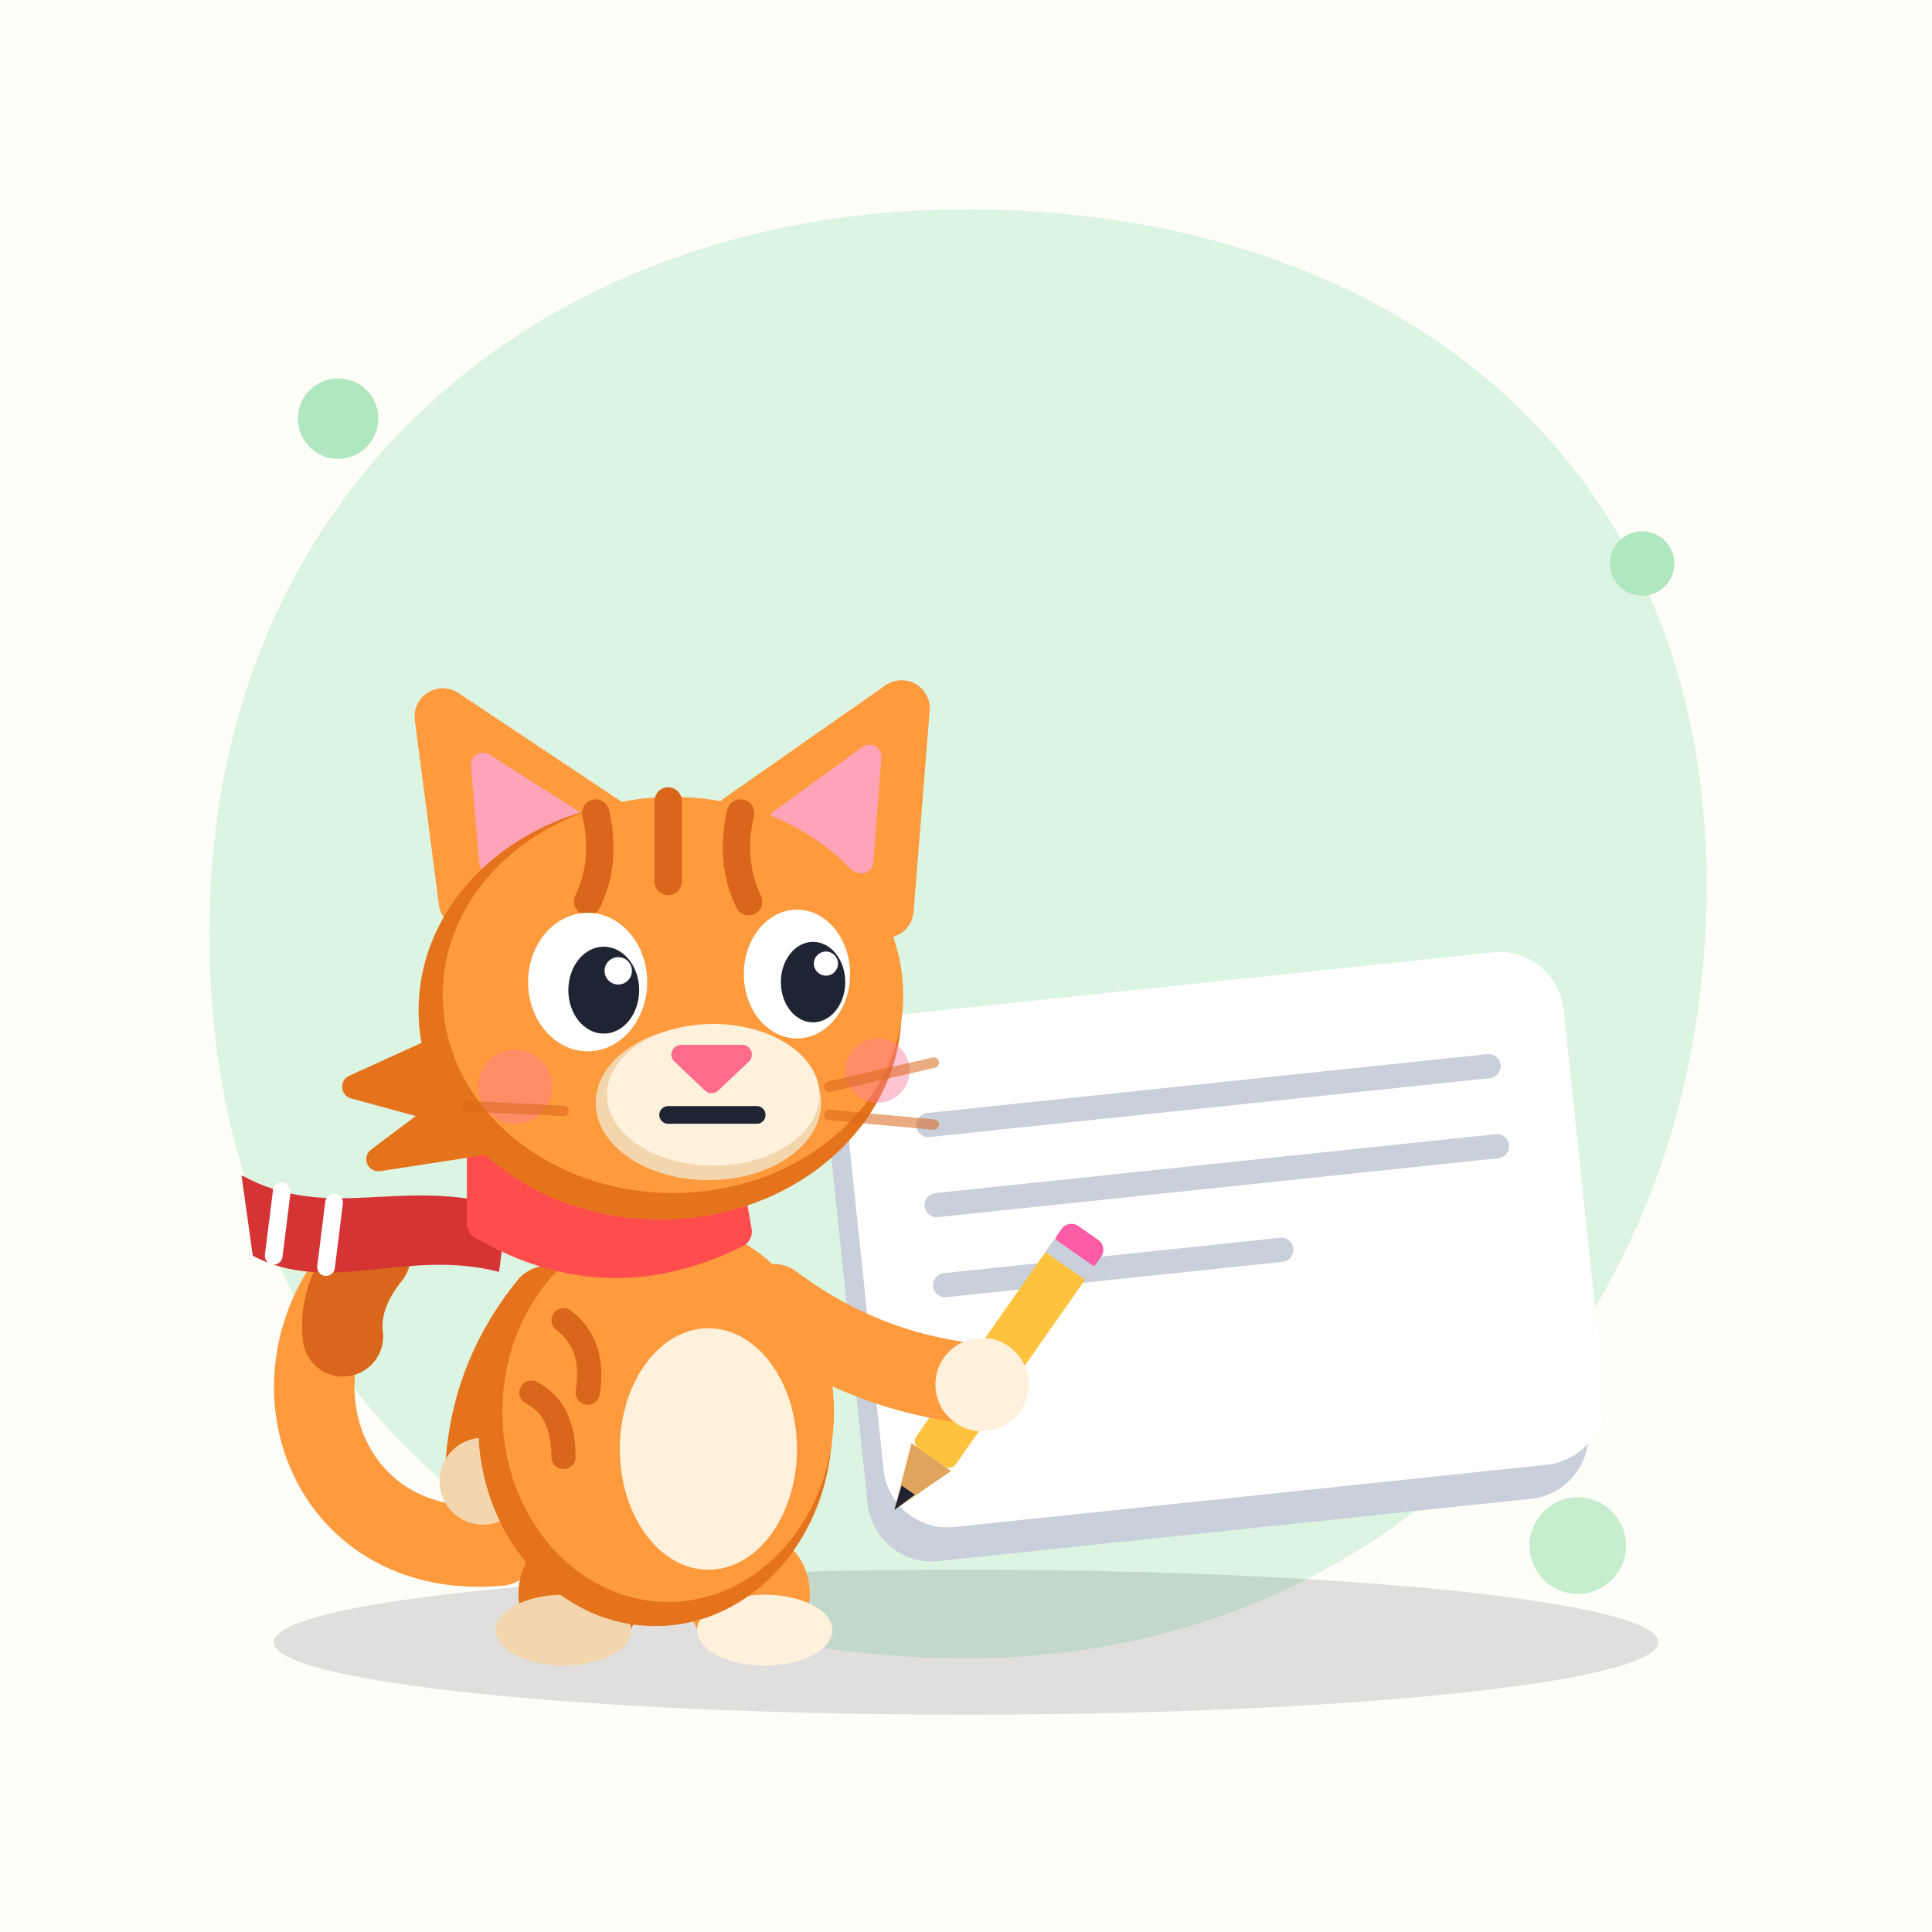
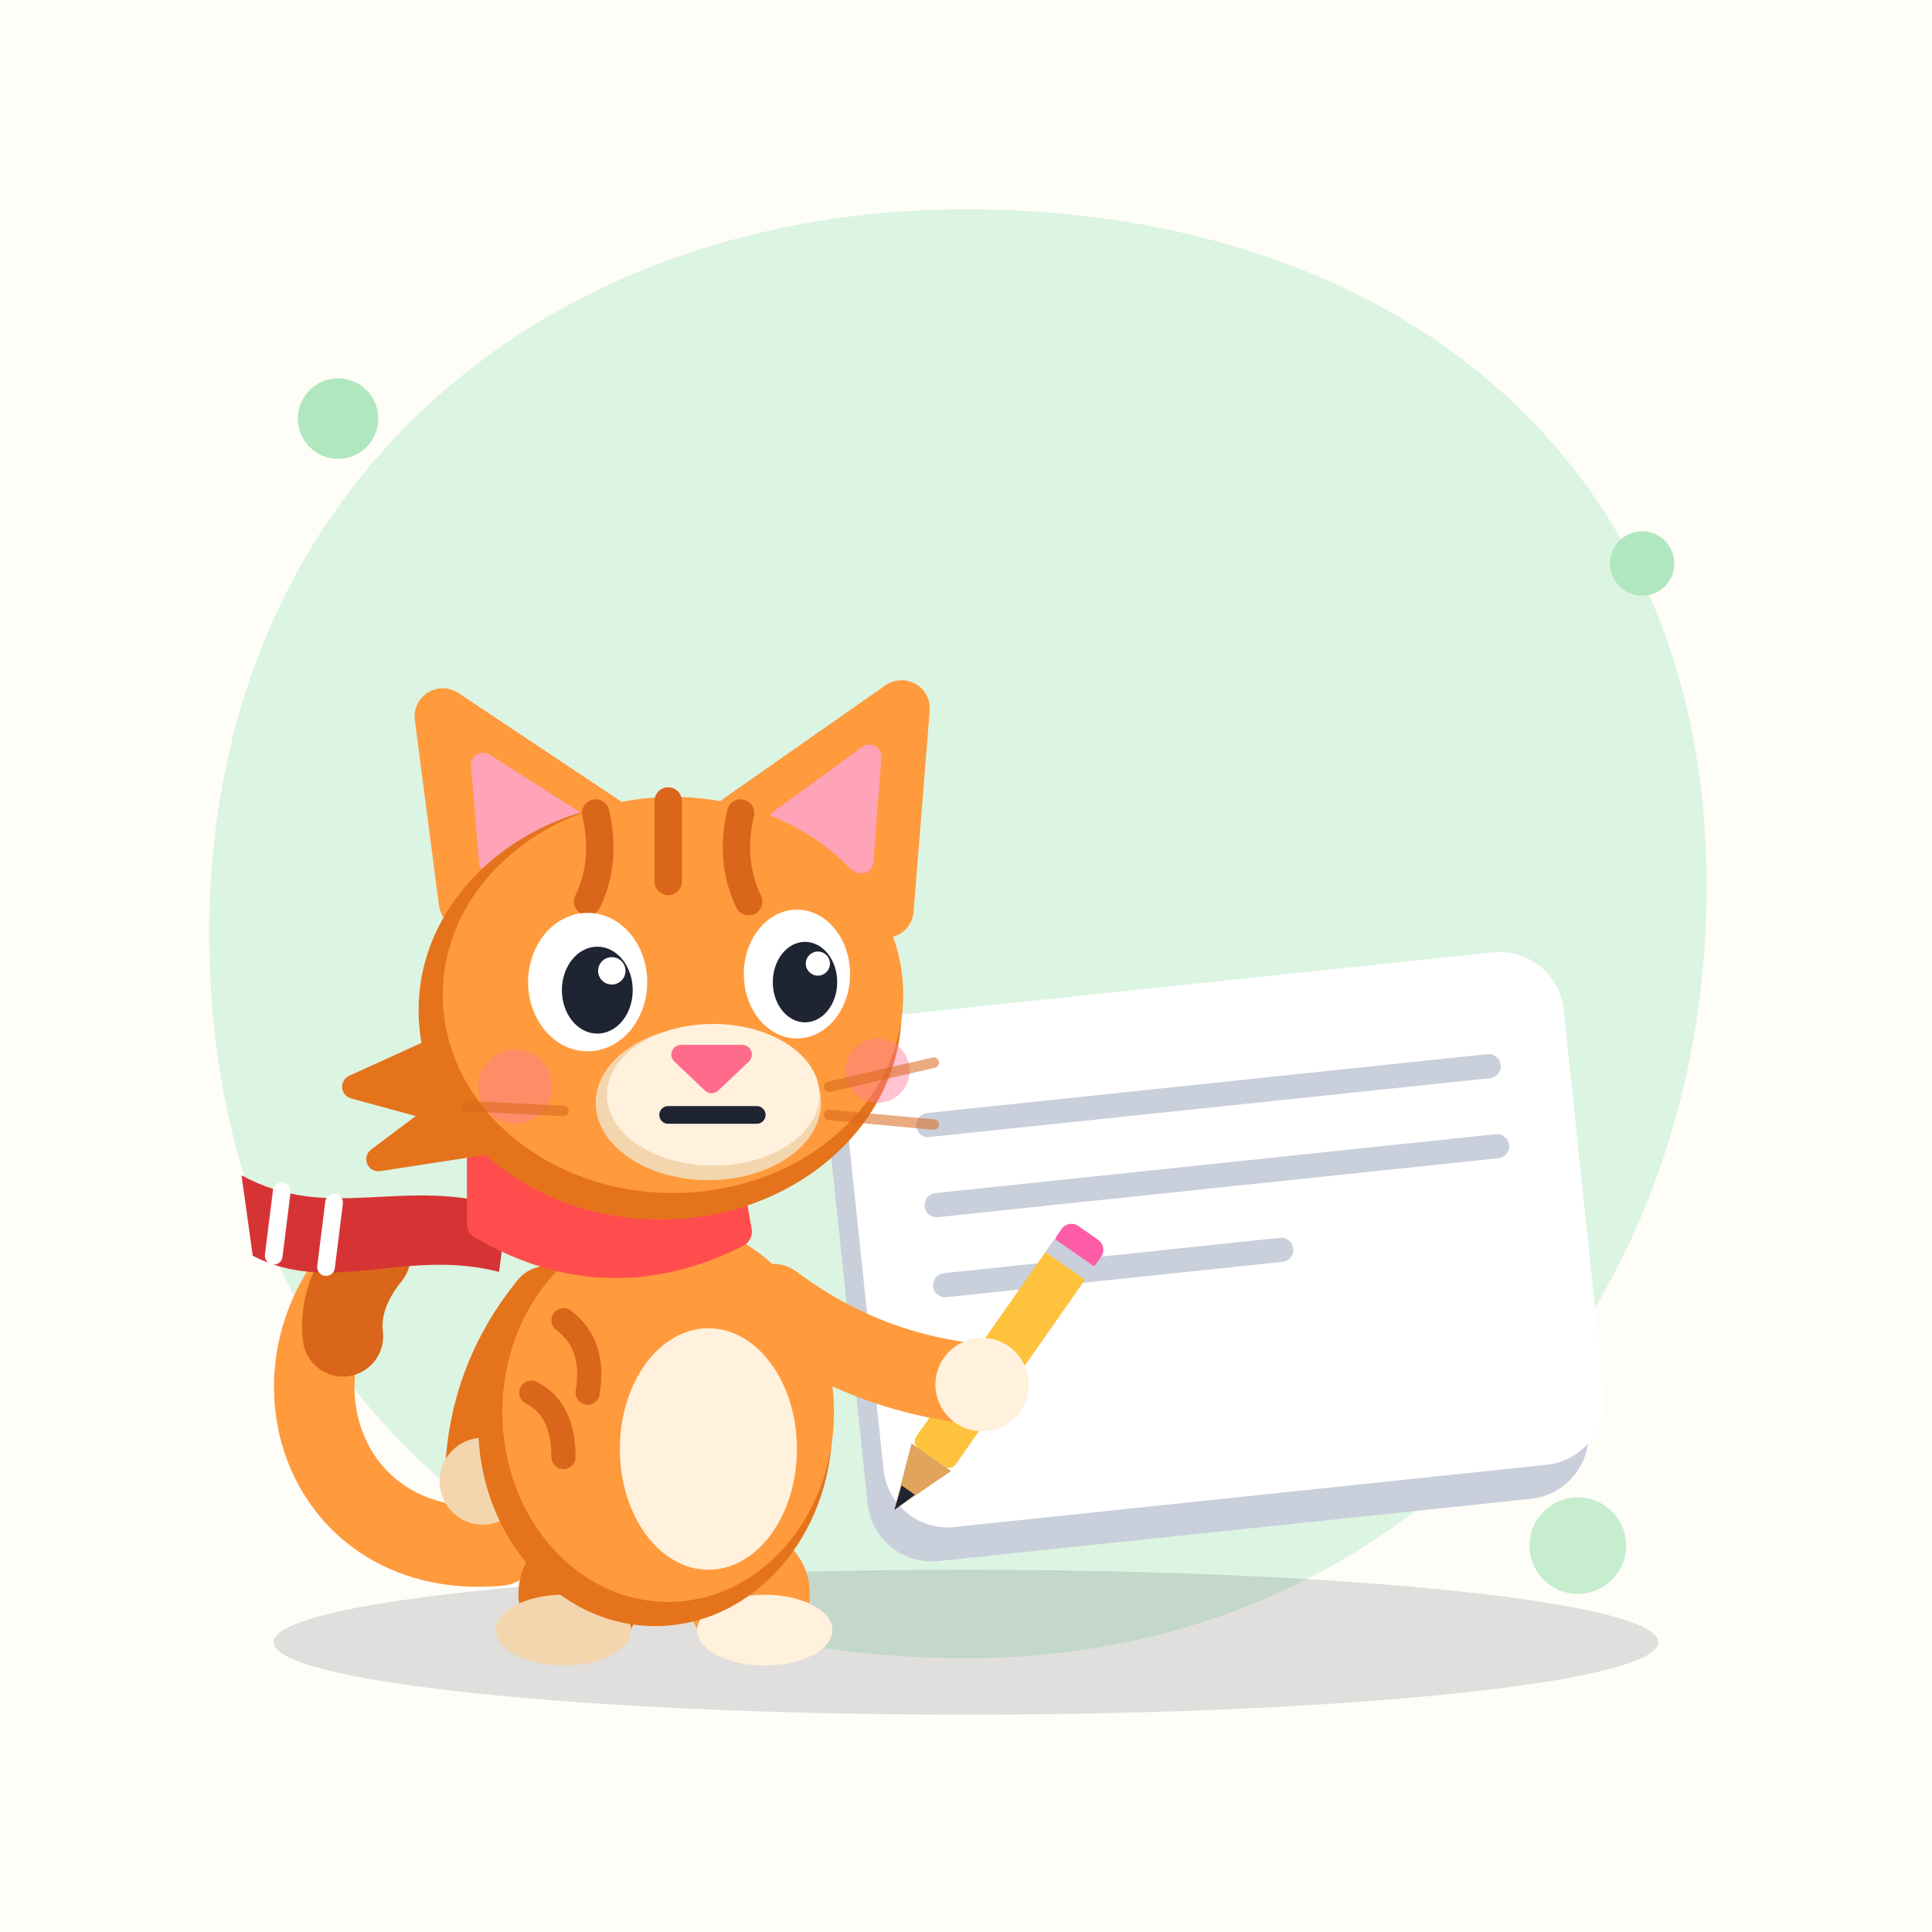
<svg xmlns="http://www.w3.org/2000/svg" viewBox="0 0 240 240" width="240" height="240">
  <rect x="0" y="0" width="240" height="240" rx="0" fill="#fffdf8" />
  <path d="M120 26c52 0 92 30 92 84s-38 96-92 96-94-34-94-90 42-90 94-90Z" fill="#dcf4e2" />
  <circle cx="42" cy="52" r="5" fill="#b1e7be" />
  <circle cx="204" cy="70" r="4" fill="#b1e7be" />
  <circle cx="196" cy="192" r="6" fill="#c5edce" />
  <ellipse cx="120" cy="204" rx="86" ry="9" fill="#1f243322" />
  <g transform="translate(152 154) rotate(-6)">
    <rect x="-47.4" y="-28" width="90" height="64" rx="8" fill="#c9cfdb" />
    <rect x="-45" y="-32" width="90" height="64" rx="8" fill="#fff" />
    <path d="M-35 -18h70" fill="none" stroke="#c9cfdb" stroke-width="3" stroke-linecap="round" stroke-linejoin="round" />
    <path d="M-35 -8h70" fill="none" stroke="#c9cfdb" stroke-width="3" stroke-linecap="round" stroke-linejoin="round" />
    <path d="M-35 2h42" fill="none" stroke="#c9cfdb" stroke-width="3" stroke-linecap="round" stroke-linejoin="round" />
  </g>
  <g transform="translate(82 204)">
    <g transform="translate(-140 -124)">
      <path d="M120 112C98 114 90 90 104 76" fill="none" stroke="#ff9a3d" stroke-width="10" stroke-linecap="round" stroke-linejoin="round" />
      <path d="M104 76q-4 5-3.4 10" fill="none" stroke="#d9661a" stroke-width="10" stroke-linecap="round" stroke-linejoin="round" />
      <path d="M126 82Q118.2 91.6 118 104" fill="none" stroke="#e5731c" stroke-width="9.5" stroke-linecap="round" stroke-linejoin="round" />
      <circle cx="118" cy="104" r="5.4" fill="#f3d6ae" />
      <ellipse cx="130" cy="118" rx="7.6" ry="8" fill="#e5731c" />
      <ellipse cx="151" cy="118" rx="7.6" ry="8" fill="#ff9a3d" />
      <ellipse cx="128" cy="122.5" rx="8.4" ry="4.4" fill="#f3d6ae" />
      <ellipse cx="153" cy="122.5" rx="8.4" ry="4.4" fill="#fff1dc" />
      <g transform="">
        <ellipse cx="139.4" cy="97" rx="22" ry="25" fill="#e5731c" />
        <ellipse cx="141" cy="95.4" rx="20.6" ry="23.6" fill="#ff9a3d" />
        <ellipse cx="146" cy="100" rx="11" ry="15" fill="#fff1dc" />
        <path d="M128 84q4 3 3 9M124 93q4 2 4 8" fill="none" stroke="#d9661a" stroke-width="3" stroke-linecap="round" stroke-linejoin="round" />
      </g>
      <g class="cat-scarf" transform="translate(0 0)">
        <path class="cat-scarf-tail" d="M121 70C108 66 99 72 88 66l1.4 10c9.6 5 19-1 30.6 2Z" fill="#d63434" style="transform-origin:121px 72px" />
        <path d="M118 64q15 8 30 1l1.4 8q-16 8-31.4-1Z" fill="#ff4d4d" stroke="#ff4d4d" stroke-width="4" stroke-linejoin="round" />
        <path d="M93 68l-1 8M99.5 69.4l-1 8" stroke="#fff" stroke-width="2.2" stroke-linecap="round" />
      </g>
      <path d="M116 32L113 9L134 23Z" fill="#ff9a3d" stroke="#ff9a3d" stroke-width="7" stroke-linejoin="round" />
      <path d="M119 27L118 15L129 22Z" fill="#ffa3b8" stroke="#ffa3b8" stroke-width="3" stroke-linejoin="round" />
      <g class="cat-ear-right" style="transform-origin:156px 26px">
        <path d="M150 22L170 8L168 33Z" fill="#ff9a3d" stroke="#ff9a3d" stroke-width="7" stroke-linejoin="round" />
        <path d="M155 22L166 14L165 27Z" fill="#ffa3b8" stroke="#ffa3b8" stroke-width="3" stroke-linejoin="round" />
      </g>
      <path d="M113 50L102 55L113 58L105 64L118 62Z" fill="#e5731c" stroke="#e5731c" stroke-width="3" stroke-linejoin="round" />
      <ellipse cx="140" cy="45.5" rx="30" ry="26" fill="#e5731c" />
      <ellipse cx="141.6" cy="43.6" rx="28.6" ry="24.6" fill="#ff9a3d" />
      <path d="M132 21q1.4 6-1 11M141 19.5v10M150 21q-1.4 6 1 11" stroke="#d9661a" stroke-width="3.4" stroke-linecap="round" fill="none" />
      <ellipse cx="146" cy="57" rx="14" ry="9.6" fill="#f3d6ae" />
      <ellipse cx="146.6" cy="56" rx="13.2" ry="8.8" fill="#fff1dc" />
      <circle cx="122" cy="55" r="4.6" fill="#ff7a9a" opacity=".45" />
      <circle cx="167" cy="53" r="4" fill="#ff7a9a" opacity=".45" />
      <g class="cat-blink" style="transform-origin:145px 42px">
        <ellipse cx="131" cy="42" rx="7.4" ry="8.6" fill="#fff" />
        <ellipse cx="157" cy="41" rx="6.6" ry="8" fill="#fff" />
        <g class="cat-gaze">
-           <ellipse cx="133" cy="43" rx="4.4" ry="5.4" fill="#1f2433" />
-           <ellipse cx="159" cy="42" rx="4" ry="5" fill="#1f2433" />
-           <circle class="cat-pupil-shine" cx="134.8" cy="40.6" r="1.7" fill="#fff" />
-           <circle class="cat-pupil-shine" cx="160.6" cy="39.7" r="1.5" fill="#fff" />
+           <ellipse cx="132.2" cy="43" rx="4.4" ry="5.4" fill="#1f2433" />
+           <ellipse cx="158" cy="42" rx="4" ry="5" fill="#1f2433" />
+           <circle class="cat-pupil-shine" cx="134" cy="40.6" r="1.7" fill="#fff" />
+           <circle class="cat-pupil-shine" cx="159.6" cy="39.7" r="1.5" fill="#fff" />
        </g>
      </g>
      <path d="M142.6 51h7.6l-3.8 3.6Z" fill="#ff6b8b" stroke="#ff6b8b" stroke-width="2.4" stroke-linejoin="round" />
      <path d="M141 58.5h11" stroke="#1f2433" stroke-width="2.2" stroke-linecap="round" />
      <path d="M161 55l13-3M161 58.5l13 1.2M128 58l-12-.6" stroke="#d9661a" stroke-width="1.3" stroke-linecap="round" opacity=".55" />
      <g transform="translate(180 92)">
        <g transform="scale(0.5 0.5)">
          <g transform="rotate(35)">
            <rect x="-6" y="-40" width="12" height="62" rx="2" fill="#ffc23d" />
            <rect x="-6" y="-46" width="12" height="8" rx="3" fill="#ff5ca8" />
            <rect x="-6" y="-40" width="12" height="4" rx="0" fill="#c9cfdb" />
            <path d="M-6 22h12L0 38Z" fill="#e0a45c" />
            <path d="M-2 32h4L0 38Z" fill="#1f2433" />
          </g>
        </g>
      </g>
      <path d="M154 82Q165.6 90.7 180 92" fill="none" stroke="#ff9a3d" stroke-width="10" stroke-linecap="round" stroke-linejoin="round" />
      <circle cx="180" cy="92" r="5.8" fill="#fff1dc" />
    </g>
  </g>
</svg>
